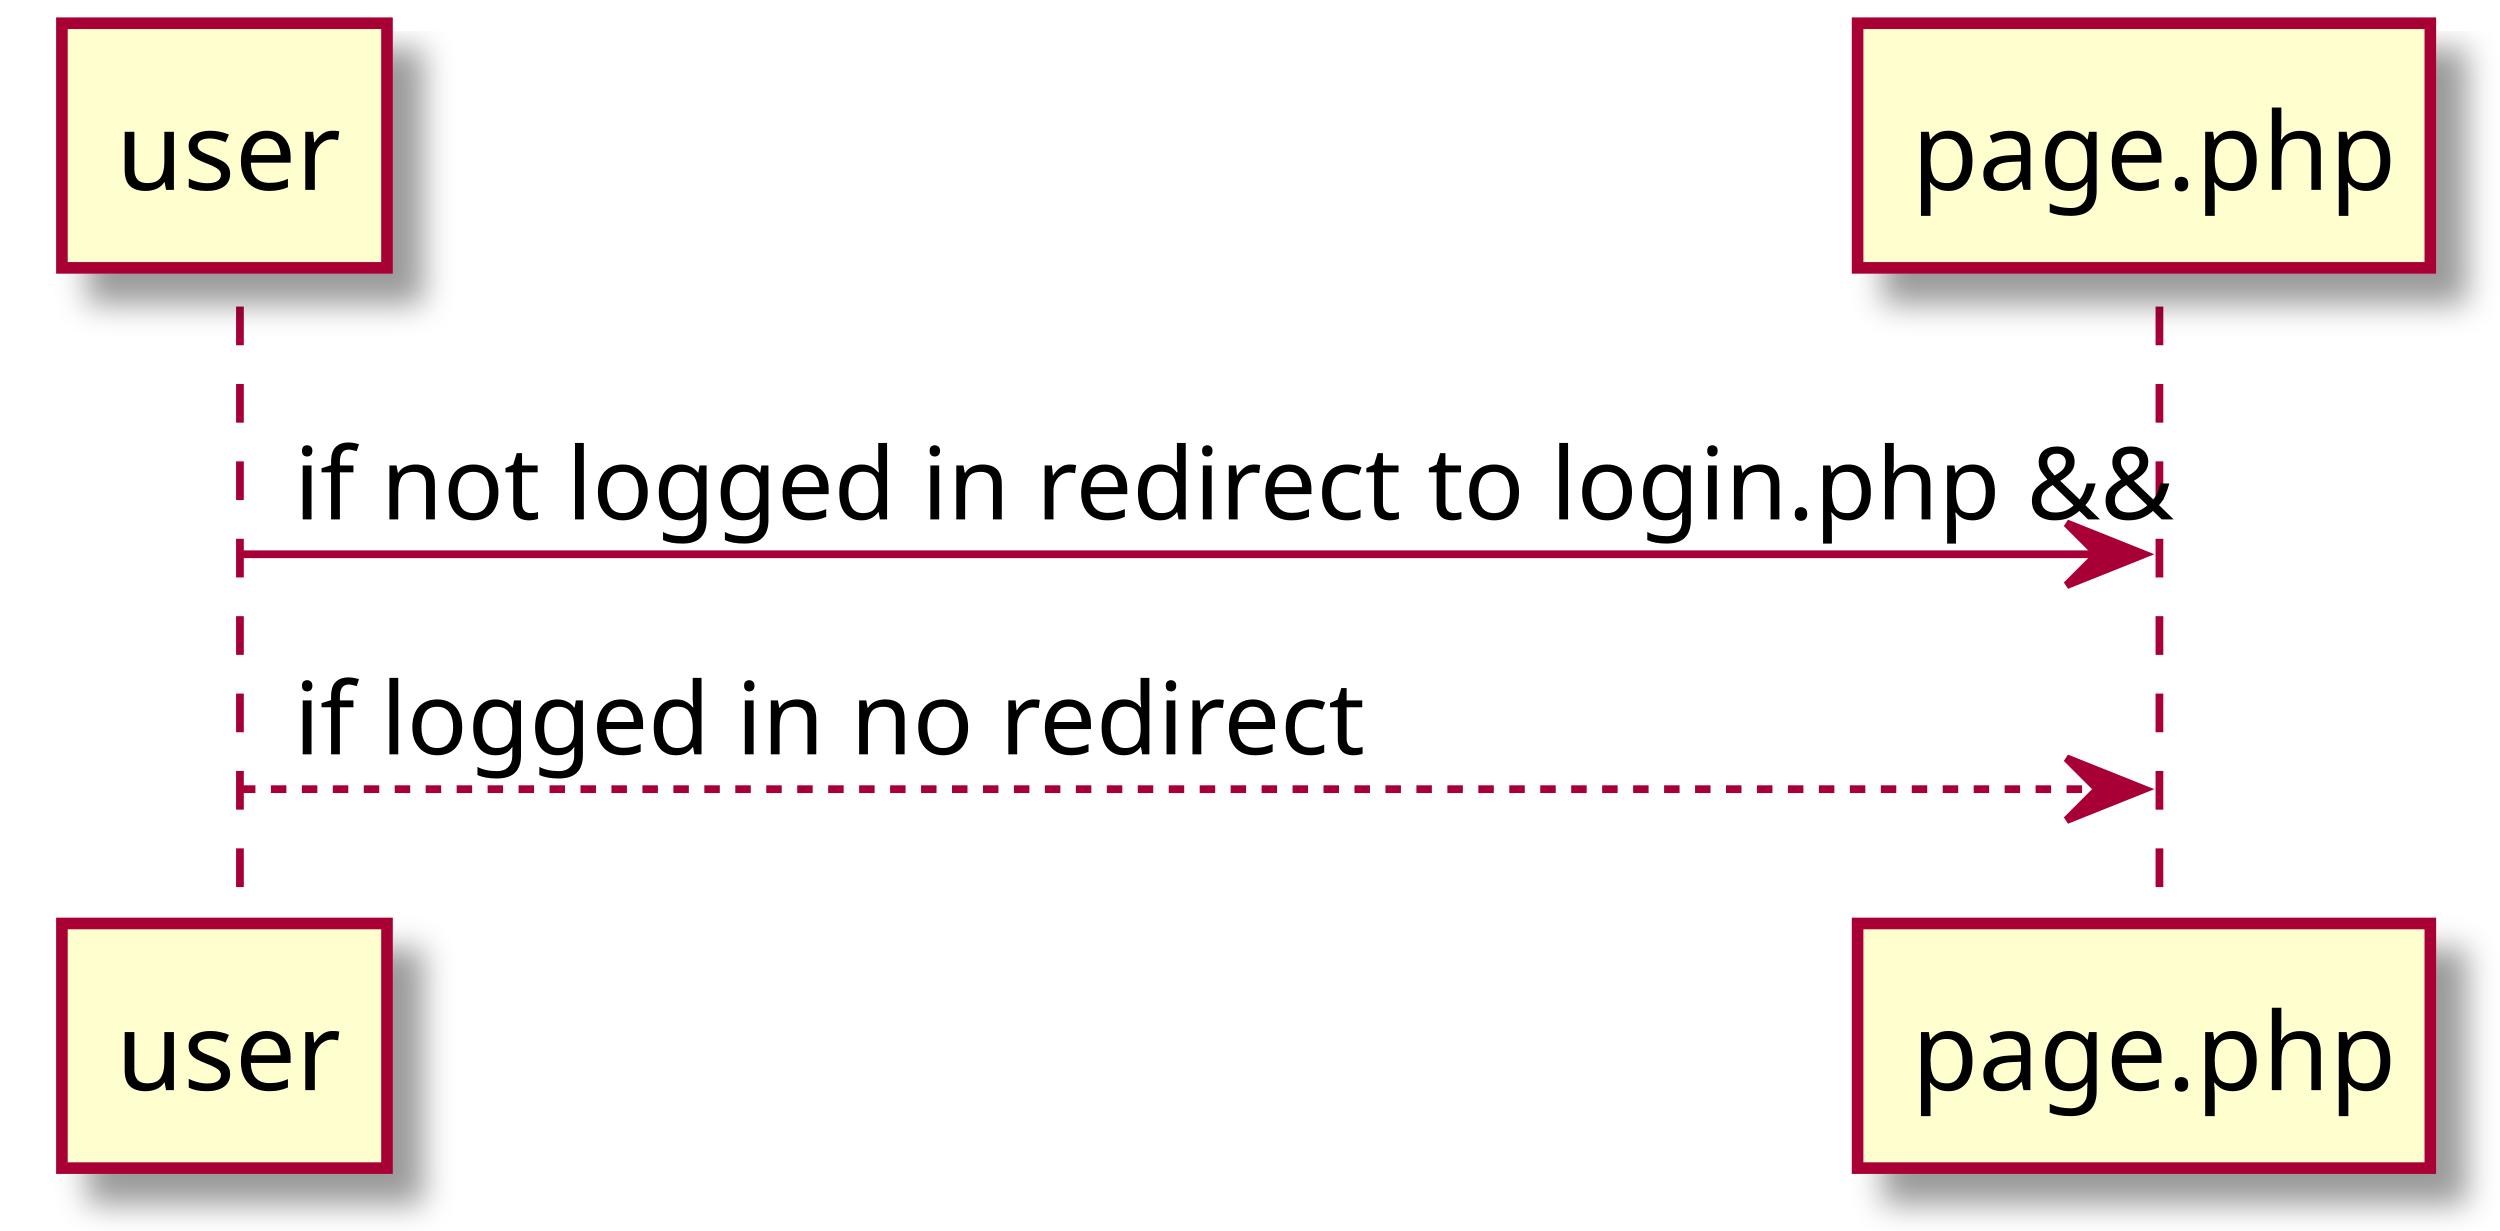
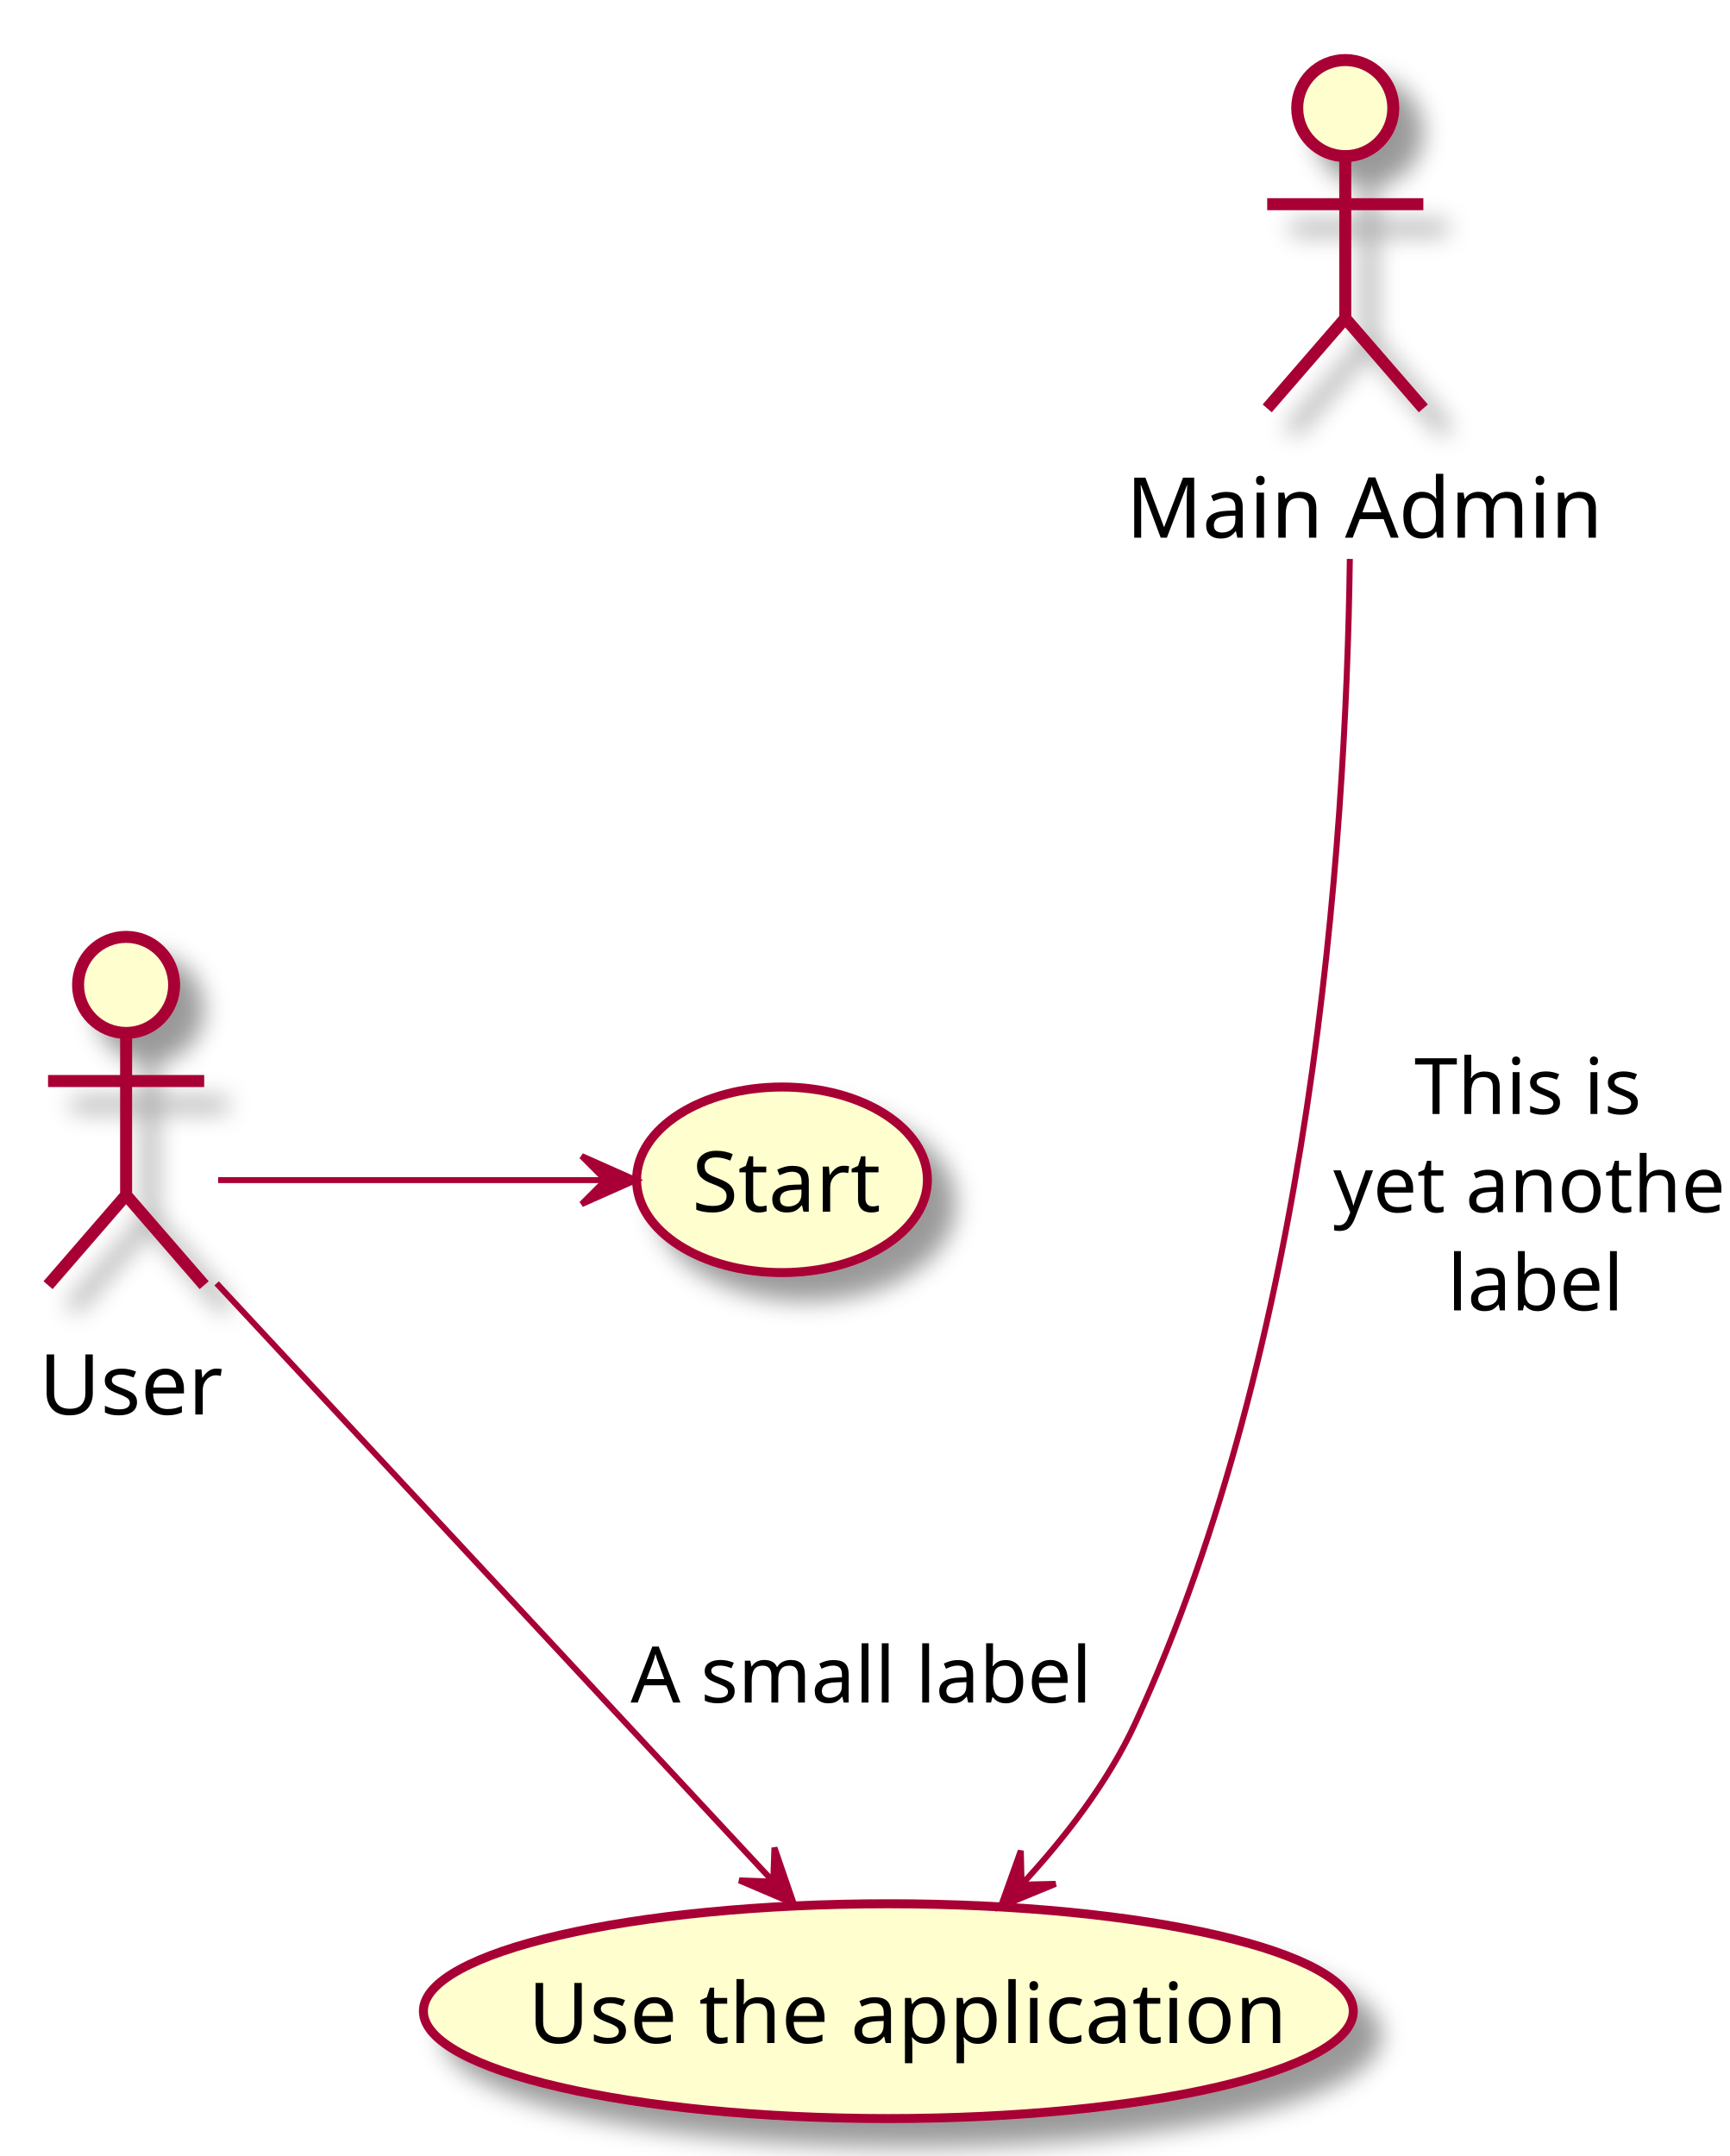
- <svg xmlns="http://www.w3.org/2000/svg" contentScriptType="application/ecmascript" contentStyleType="text/css" height="159px" preserveAspectRatio="none" style="width:323px;height:159px;" version="1.1" viewBox="0 0 323 159" width="323px" zoomAndPan="magnify">
+ <svg xmlns="http://www.w3.org/2000/svg" contentScriptType="application/ecmascript" contentStyleType="text/css" height="359px" preserveAspectRatio="none" style="width:288px;height:359px;" version="1.1" viewBox="0 0 288 359" width="288px" zoomAndPan="magnify">
  <defs>
-     <filter height="300%" id="f5yf4qk" width="300%" x="-1" y="-1">
+     <filter height="300%" id="fpueipq" width="300%" x="-1" y="-1">
      <feGaussianBlur result="blurOut" stdDeviation="2.0" />
      <feColorMatrix in="blurOut" result="blurOut2" type="matrix" values="0 0 0 0 0 0 0 0 0 0 0 0 0 0 0 0 0 0 .4 0" />
      <feOffset dx="4.0" dy="4.0" in="blurOut2" result="blurOut3" />
      <feBlend in="SourceGraphic" in2="blurOut3" mode="normal" />
    </filter>
  </defs>
  <g>
-     <line style="stroke: #A80036; stroke-width: 1.0; stroke-dasharray: 5.0,5.0;" x1="31" x2="31" y1="39.609" y2="120.312" />
-     <line style="stroke: #A80036; stroke-width: 1.0; stroke-dasharray: 5.0,5.0;" x1="279" x2="279" y1="39.609" y2="120.312" />
-     <rect fill="#FEFECE" filter="url(#f5yf4qk)" height="31.609" style="stroke: #A80036; stroke-width: 1.5;" width="42" x="8" y="3" />
-     <text fill="#000000" font-family="sans-serif" font-size="14" lengthAdjust="spacingAndGlyphs" textLength="28" x="15" y="24.533">user</text>
-     <rect fill="#FEFECE" filter="url(#f5yf4qk)" height="31.609" style="stroke: #A80036; stroke-width: 1.5;" width="42" x="8" y="119.312" />
-     <text fill="#000000" font-family="sans-serif" font-size="14" lengthAdjust="spacingAndGlyphs" textLength="28" x="15" y="140.846">user</text>
-     <rect fill="#FEFECE" filter="url(#f5yf4qk)" height="31.609" style="stroke: #A80036; stroke-width: 1.5;" width="74" x="240" y="3" />
-     <text fill="#000000" font-family="sans-serif" font-size="14" lengthAdjust="spacingAndGlyphs" textLength="60" x="247" y="24.533">page.php</text>
-     <rect fill="#FEFECE" filter="url(#f5yf4qk)" height="31.609" style="stroke: #A80036; stroke-width: 1.5;" width="74" x="240" y="119.312" />
-     <text fill="#000000" font-family="sans-serif" font-size="14" lengthAdjust="spacingAndGlyphs" textLength="60" x="247" y="140.846">page.php</text>
-     <polygon fill="#A80036" points="267,67.609,277,71.609,267,75.609,271,71.609" style="stroke: #A80036; stroke-width: 1.0;" />
-     <line style="stroke: #A80036; stroke-width: 1.0;" x1="31" x2="273" y1="71.609" y2="71.609" />
-     <text fill="#000000" font-family="sans-serif" font-size="13" lengthAdjust="spacingAndGlyphs" textLength="224" x="38" y="67.105">if not logged in redirect to login.php &amp;&amp;</text>
-     <polygon fill="#A80036" points="267,97.961,277,101.961,267,105.961,271,101.961" style="stroke: #A80036; stroke-width: 1.0;" />
-     <line style="stroke: #A80036; stroke-width: 1.0; stroke-dasharray: 2.0,2.0;" x1="31" x2="273" y1="101.961" y2="101.961" />
-     <text fill="#000000" font-family="sans-serif" font-size="13" lengthAdjust="spacingAndGlyphs" textLength="127" x="38" y="97.456">if logged in no redirect</text>
+     <ellipse cx="21" cy="164" fill="#FEFECE" filter="url(#fpueipq)" rx="8" ry="8" style="stroke: #A80036; stroke-width: 2.0;" />
+     <path d="M21,172 L21,199 M8,180 L34,180 M21,199 L8,214 M21,199 L34,214 " fill="#FEFECE" filter="url(#fpueipq)" style="stroke: #A80036; stroke-width: 2.0;" />
+     <text fill="#000000" font-family="sans-serif" font-size="14" lengthAdjust="spacingAndGlyphs" textLength="29" x="6.5" y="235.533">User</text>
+     <ellipse cx="130.213" cy="196.452" fill="#FEFECE" filter="url(#fpueipq)" rx="24.213" ry="15.452" style="stroke: #A80036; stroke-width: 1.5;" />
+     <text fill="#000000" font-family="sans-serif" font-size="14" lengthAdjust="spacingAndGlyphs" textLength="30" x="115.213" y="201.756">Start</text>
+     <ellipse cx="147.918" cy="334.884" fill="#FEFECE" filter="url(#fpueipq)" rx="77.418" ry="17.884" style="stroke: #A80036; stroke-width: 1.5;" />
+     <text fill="#000000" font-family="sans-serif" font-size="14" lengthAdjust="spacingAndGlyphs" textLength="120" x="87.918" y="340.188">Use the application</text>
+     <ellipse cx="224" cy="18" fill="#FEFECE" filter="url(#fpueipq)" rx="8" ry="8" style="stroke: #A80036; stroke-width: 2.0;" />
+     <path d="M224,26 L224,53 M211,34 L237,34 M224,53 L211,68 M224,53 L237,68 " fill="#FEFECE" filter="url(#fpueipq)" style="stroke: #A80036; stroke-width: 2.0;" />
+     <text fill="#000000" font-family="sans-serif" font-size="14" lengthAdjust="spacingAndGlyphs" textLength="73" x="187.5" y="89.533">Main Admin</text>
+     <path d="M36.328,196.5 C57.782,196.5 79.236,196.5 100.69,196.5 " fill="none" style="stroke: #A80036; stroke-width: 1.0;" />
+     <polygon fill="#A80036" points="105.85,196.5,96.85,192.5,100.85,196.5,96.85,200.5,105.85,196.5" style="stroke: #A80036; stroke-width: 1.0;" />
+     <path d="M36.067,213.694 C59.113,238.464 103.114,285.757 128.544,313.088 " fill="none" style="stroke: #A80036; stroke-width: 1.0;" />
+     <polygon fill="#A80036" points="132.156,316.971,128.953,307.658,128.75,313.311,123.097,313.107,132.156,316.971" style="stroke: #A80036; stroke-width: 1.0;" />
+     <text fill="#000000" font-family="sans-serif" font-size="13" lengthAdjust="spacingAndGlyphs" textLength="75" x="105" y="283.495">A small label</text>
+     <path d="M224.758,93.067 C224.116,141.745 218.188,223.763 189,287 C184.476,296.801 177.259,306.095 170.131,313.792 " fill="none" style="stroke: #A80036; stroke-width: 1.0;" />
+     <polygon fill="#A80036" points="166.652,317.437,175.76,313.688,170.104,313.82,169.972,308.165,166.652,317.437" style="stroke: #A80036; stroke-width: 1.0;" />
+     <text fill="#000000" font-family="sans-serif" font-size="13" lengthAdjust="spacingAndGlyphs" textLength="38" x="235.5" y="185.495">This is</text>
+     <text fill="#000000" font-family="sans-serif" font-size="13" lengthAdjust="spacingAndGlyphs" textLength="65" x="222" y="201.847">yet another</text>
+     <text fill="#000000" font-family="sans-serif" font-size="13" lengthAdjust="spacingAndGlyphs" textLength="27" x="241" y="218.198">label</text>
  </g>
</svg>
